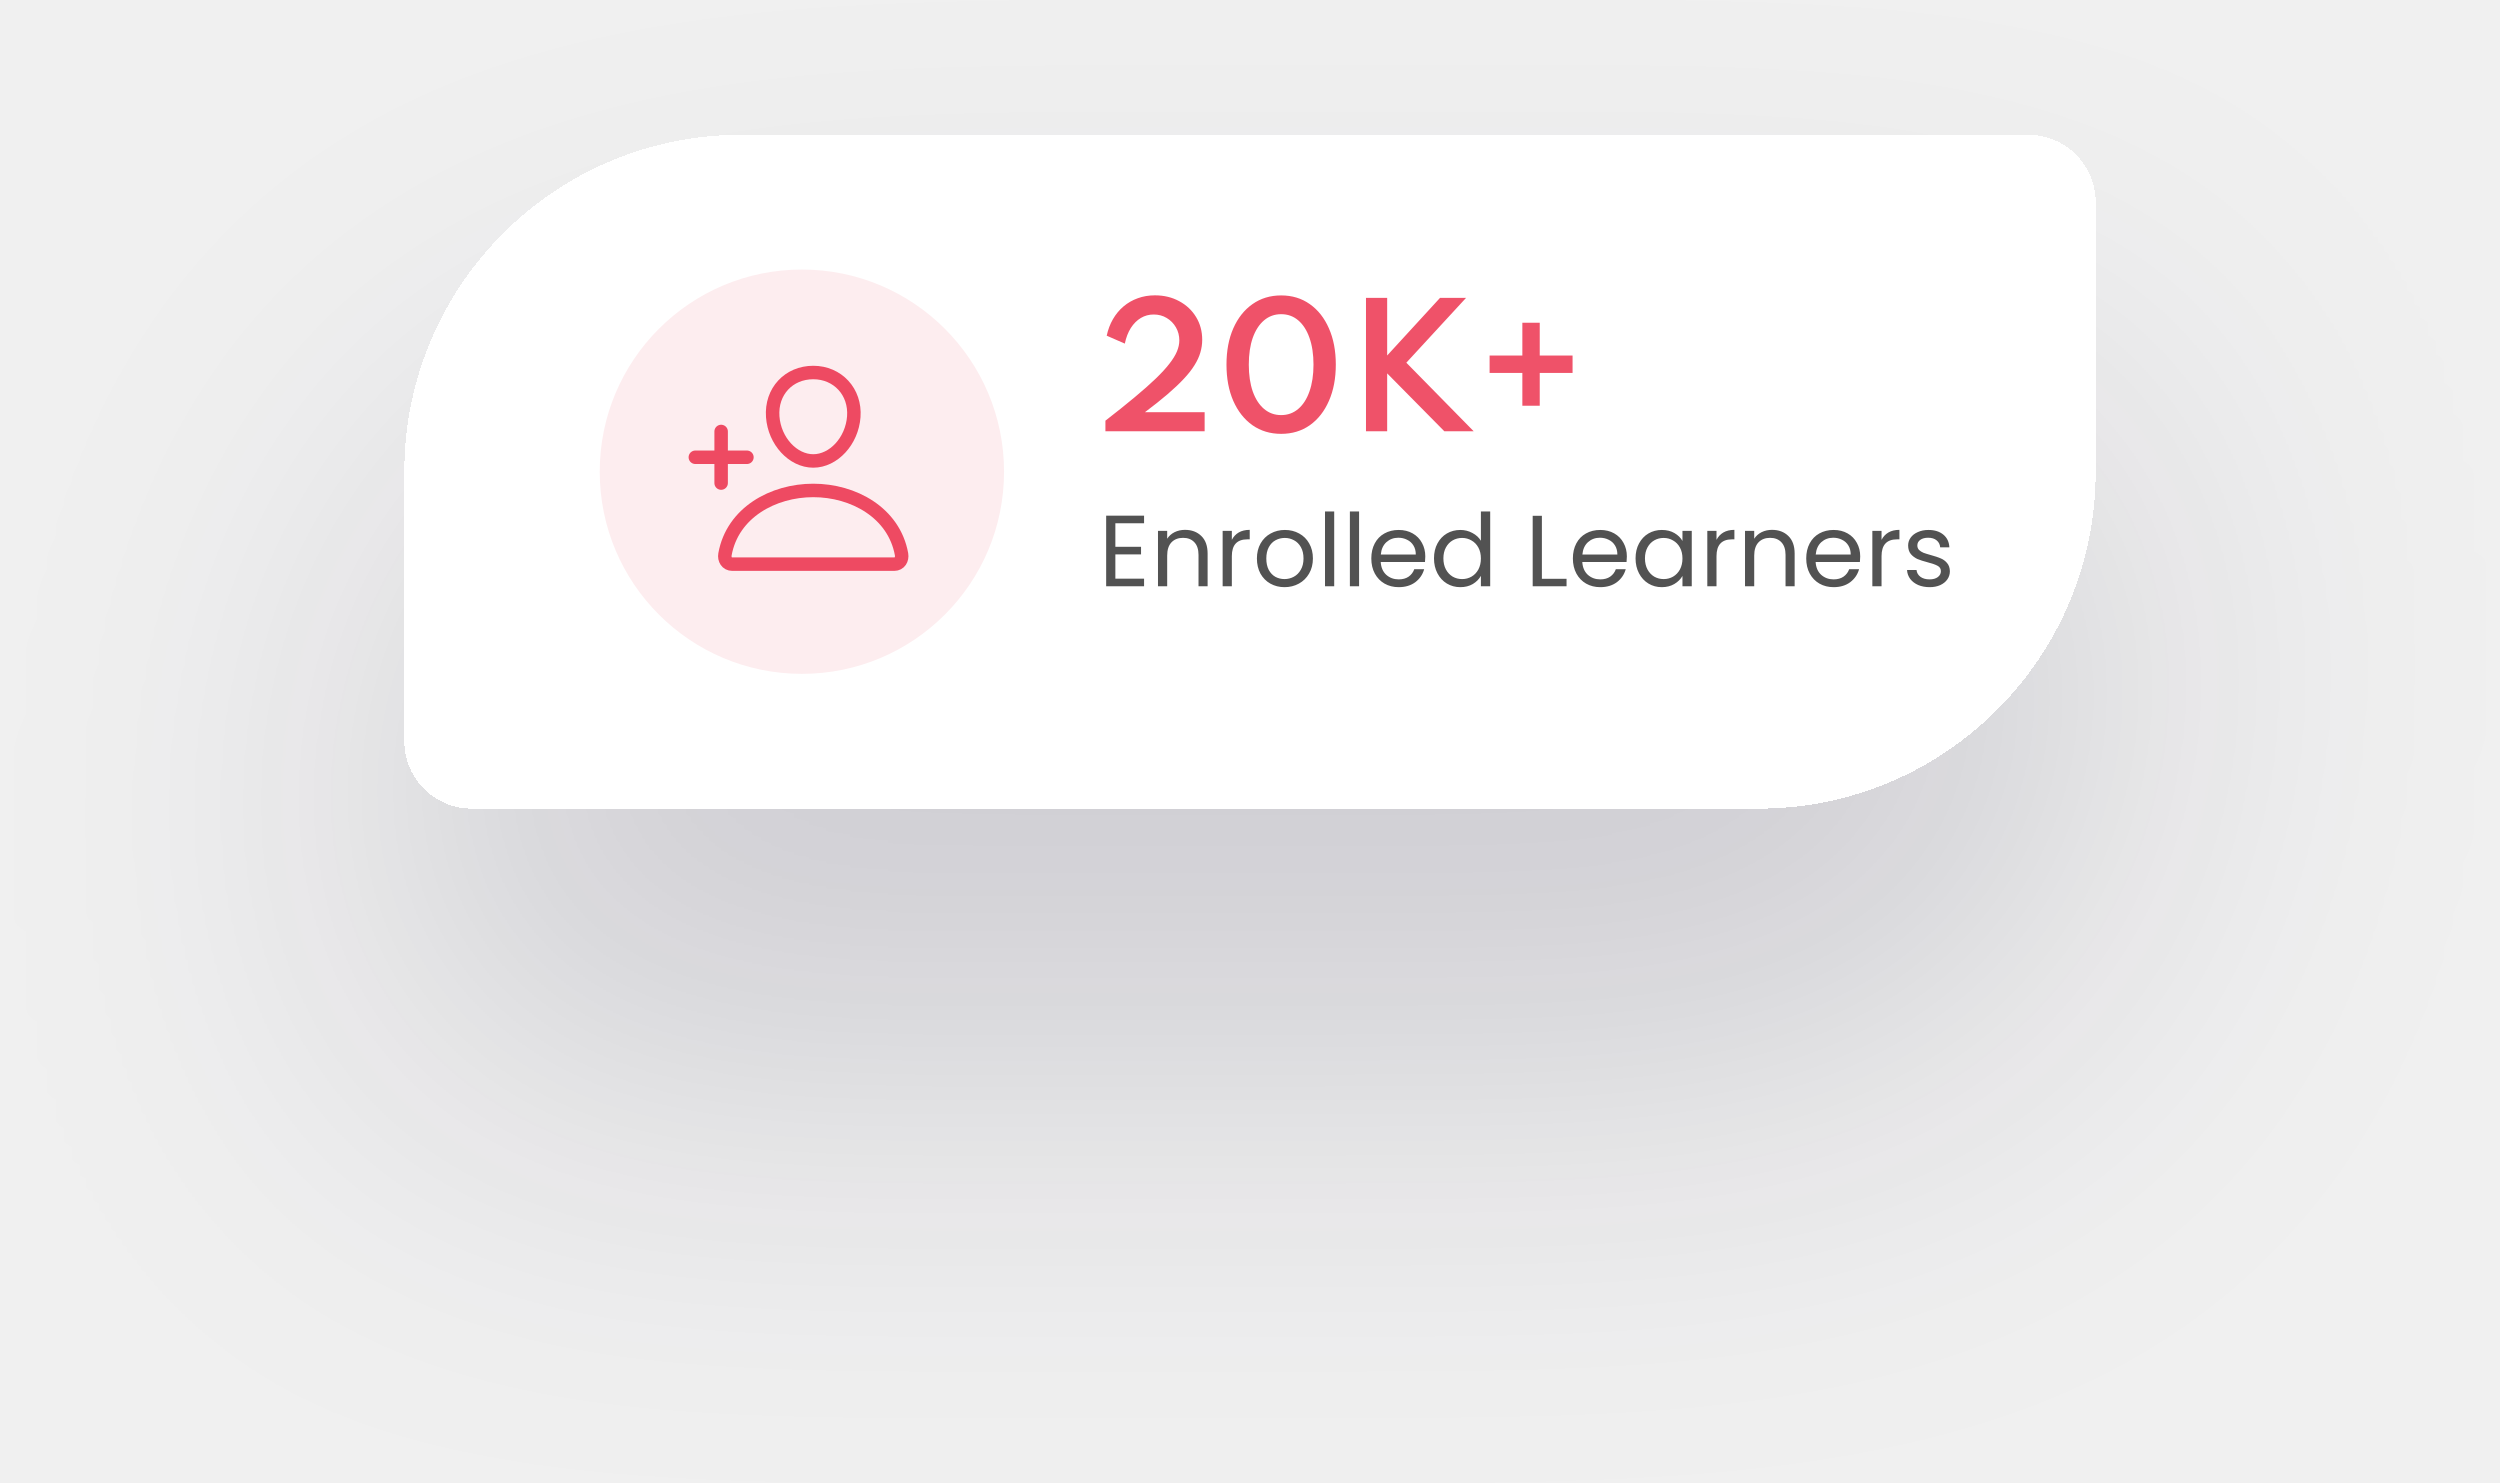
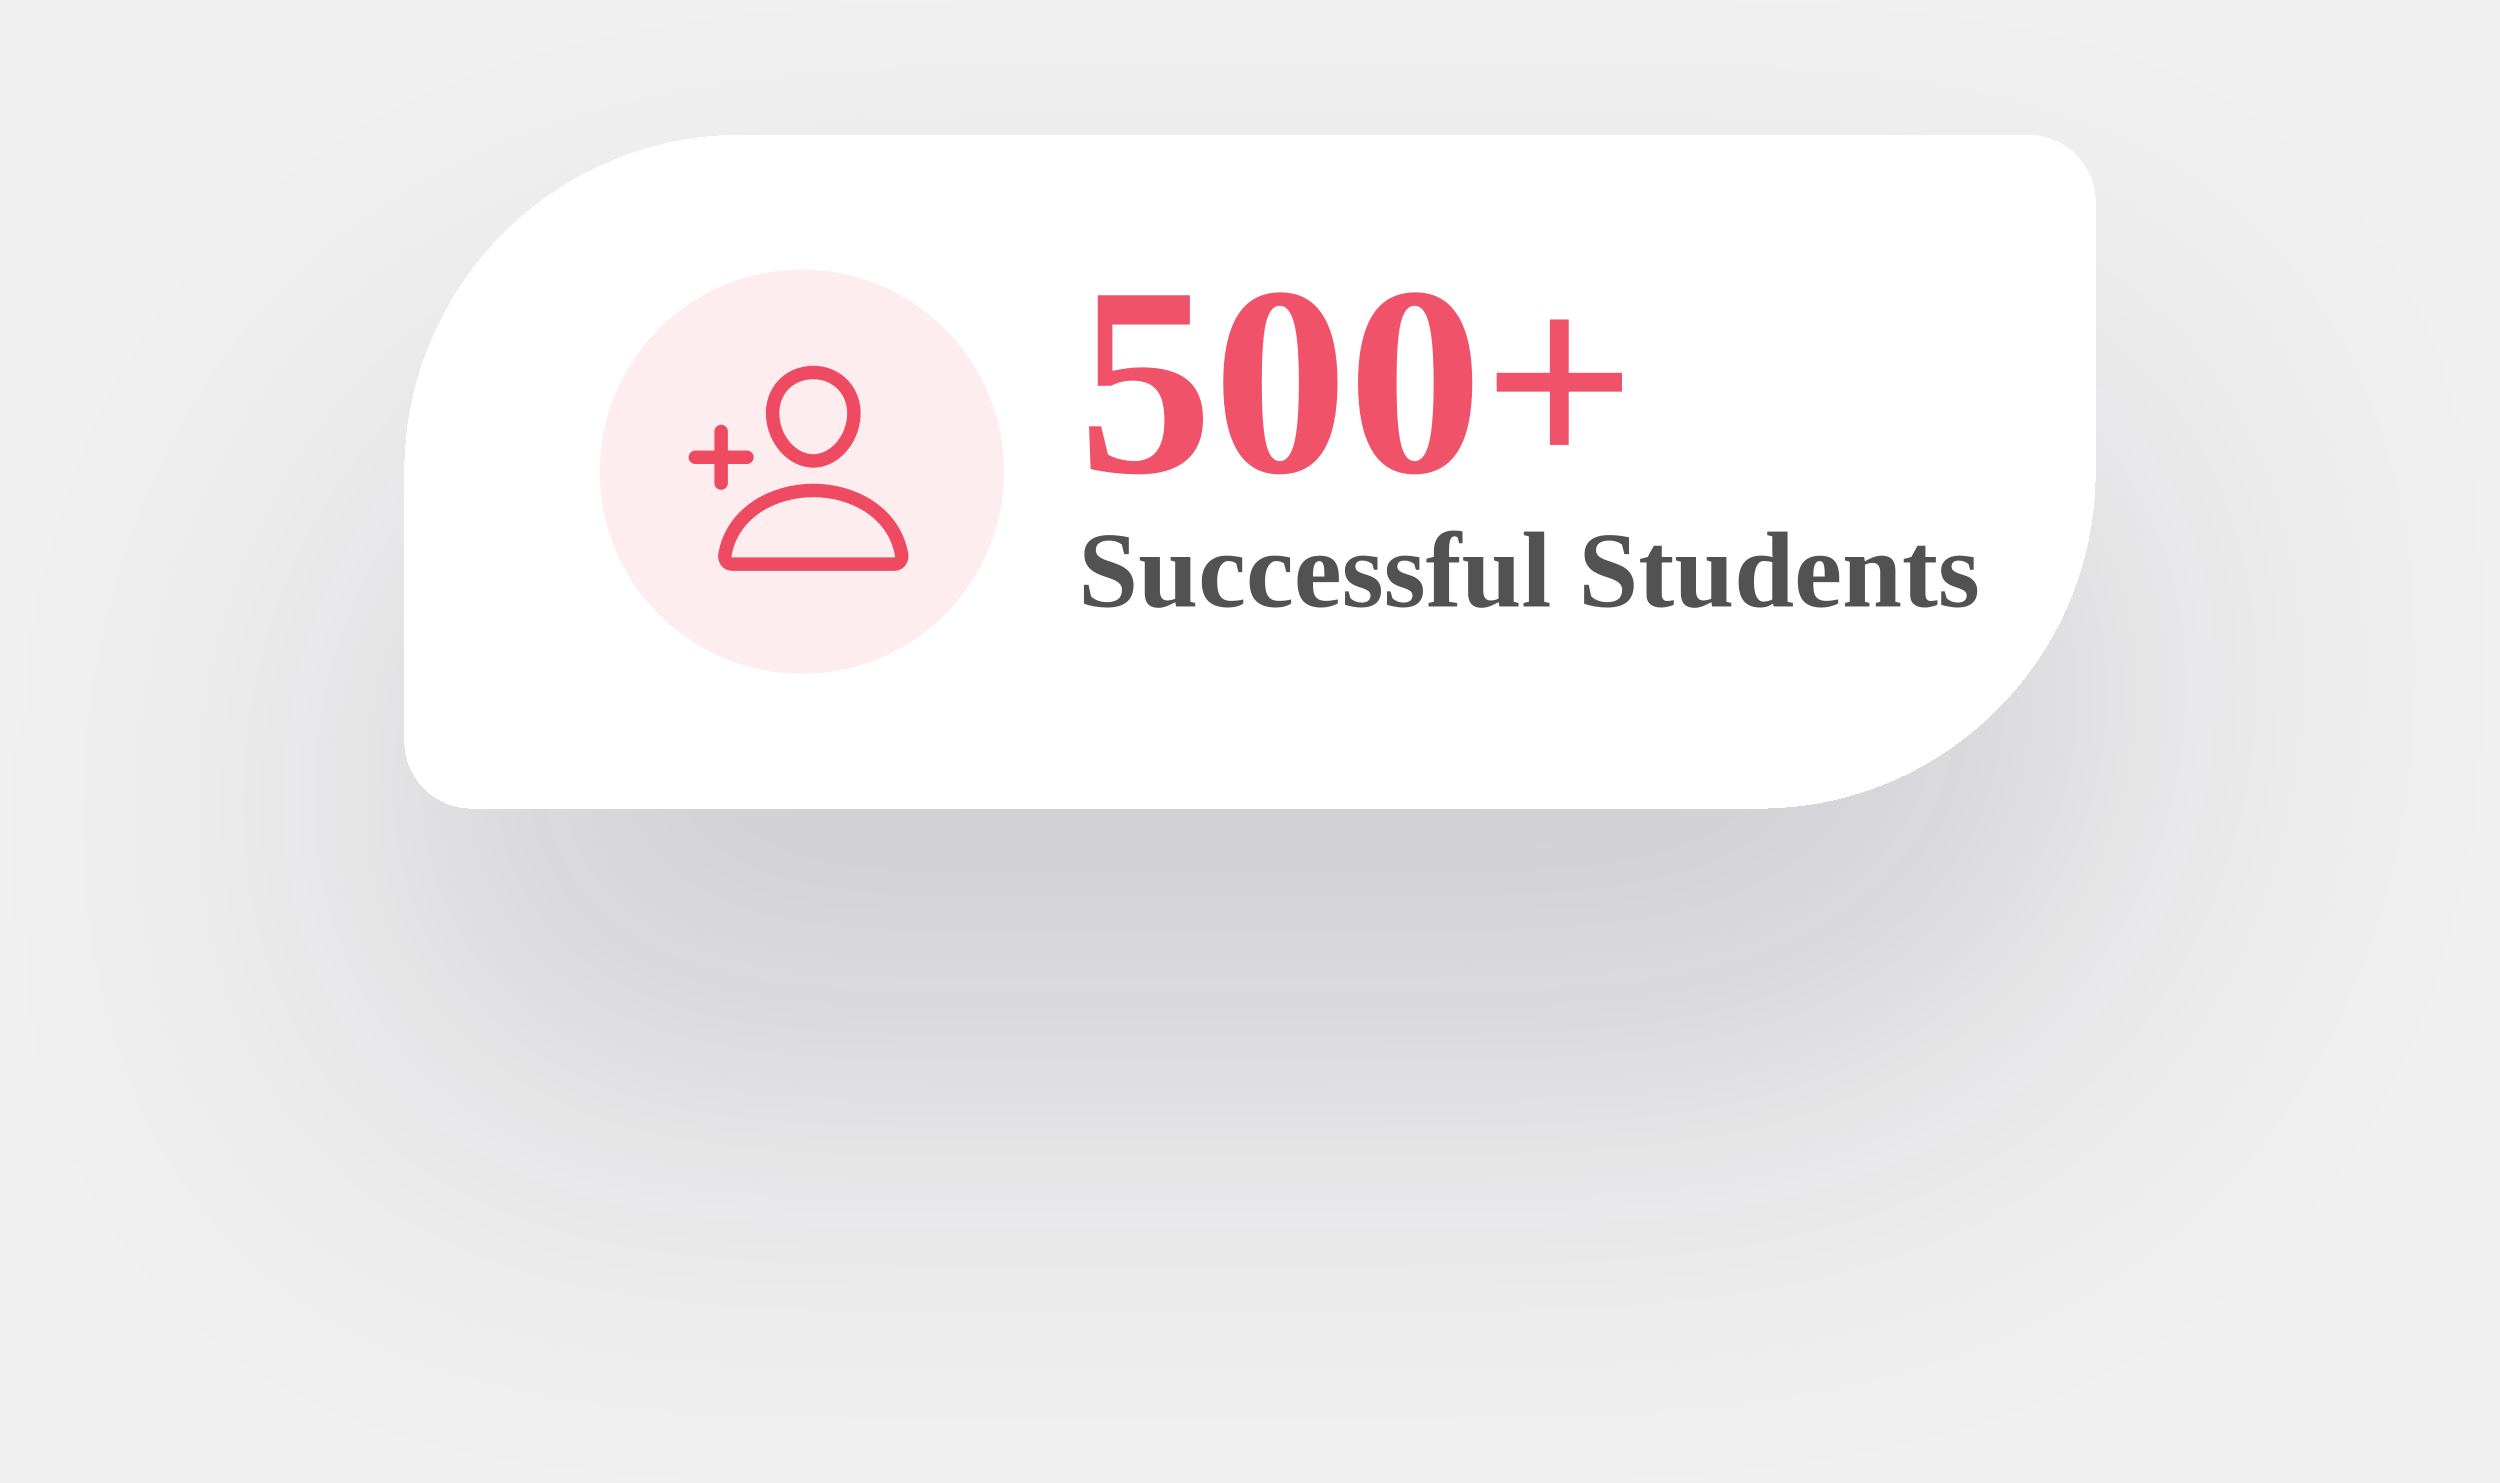
<svg xmlns="http://www.w3.org/2000/svg" width="371" height="220" viewBox="0 0 371 220" fill="none">
  <g filter="url(#filter0_d_59_13)">
    <path d="M60 70C60 42.386 82.386 20 110 20H301C306.523 20 311 24.477 311 30V70C311 97.614 288.614 120 261 120H70C64.477 120 60 115.523 60 110V70Z" fill="white" shape-rendering="crispEdges" />
    <circle cx="119" cy="70" r="30" fill="#FDEDEF" />
    <path d="M126.703 61.844C126.435 65.458 123.695 68.406 120.687 68.406C117.68 68.406 114.935 65.459 114.672 61.844C114.398 58.084 117.064 55.281 120.687 55.281C124.311 55.281 126.977 58.152 126.703 61.844Z" stroke="#EE4A62" stroke-width="2" stroke-linecap="round" stroke-linejoin="round" />
    <path d="M120.688 72.781C114.74 72.781 108.704 76.062 107.587 82.256C107.45 83.002 107.875 83.719 108.657 83.719H132.719C133.501 83.719 133.923 83.002 133.789 82.256C132.671 76.062 126.635 72.781 120.688 72.781Z" stroke="#EE4A62" stroke-width="2" stroke-miterlimit="10" />
    <path d="M107.016 64.031V71.688M110.844 67.859H103.188" stroke="#EE4A62" stroke-width="2" stroke-linecap="round" stroke-linejoin="round" />
-     <path d="M164.044 64V62.428C165.708 61.14 167.152 59.984 168.376 58.96C169.608 57.936 170.648 57.016 171.496 56.2C172.344 55.384 173.024 54.644 173.536 53.98C174.056 53.316 174.432 52.704 174.664 52.144C174.896 51.576 175.012 51.032 175.012 50.512C175.012 49.808 174.844 49.164 174.508 48.58C174.172 47.996 173.716 47.532 173.14 47.188C172.572 46.844 171.928 46.672 171.208 46.672C170.512 46.672 169.876 46.844 169.3 47.188C168.724 47.532 168.228 48.028 167.812 48.676C167.404 49.324 167.108 50.096 166.924 50.992L164.236 49.816C164.428 48.92 164.736 48.104 165.16 47.368C165.584 46.632 166.108 46 166.732 45.472C167.356 44.944 168.06 44.54 168.844 44.26C169.628 43.972 170.476 43.828 171.388 43.828C172.732 43.828 173.932 44.116 174.988 44.692C176.052 45.26 176.888 46.044 177.496 47.044C178.104 48.036 178.408 49.164 178.408 50.428C178.408 51.068 178.316 51.696 178.132 52.312C177.956 52.928 177.664 53.56 177.256 54.208C176.856 54.856 176.324 55.532 175.66 56.236C175.004 56.94 174.2 57.7 173.248 58.516C172.304 59.324 171.192 60.208 169.912 61.168H178.768V64H164.044ZM190.122 64.384C188.506 64.384 187.086 63.956 185.862 63.1C184.646 62.236 183.698 61.032 183.018 59.488C182.346 57.944 182.01 56.152 182.01 54.112C182.01 52.064 182.346 50.272 183.018 48.736C183.698 47.192 184.646 45.992 185.862 45.136C187.086 44.272 188.506 43.84 190.122 43.84C191.746 43.84 193.166 44.272 194.382 45.136C195.598 45.992 196.542 47.192 197.214 48.736C197.894 50.272 198.234 52.064 198.234 54.112C198.234 56.152 197.894 57.944 197.214 59.488C196.542 61.032 195.598 62.236 194.382 63.1C193.166 63.956 191.746 64.384 190.122 64.384ZM190.122 61.6C191.098 61.6 191.942 61.296 192.654 60.688C193.374 60.08 193.93 59.216 194.322 58.096C194.722 56.968 194.922 55.64 194.922 54.112C194.922 52.576 194.722 51.248 194.322 50.128C193.93 49.008 193.374 48.144 192.654 47.536C191.942 46.928 191.098 46.624 190.122 46.624C189.154 46.624 188.31 46.928 187.59 47.536C186.87 48.144 186.31 49.008 185.91 50.128C185.518 51.248 185.322 52.576 185.322 54.112C185.322 55.64 185.518 56.968 185.91 58.096C186.31 59.216 186.87 60.08 187.59 60.688C188.31 61.296 189.154 61.6 190.122 61.6ZM202.712 64V44.2H205.856V52.756L213.704 44.2H217.568L208.7 53.824L218.696 64H214.34L205.856 55.408V64H202.712ZM225.917 60.208V55.348H221.057V52.756H225.917V47.896H228.497V52.756H233.369V55.348H228.497V60.208H225.917Z" fill="#EF5269" />
-     <path d="M165.52 77.655V81.15H169.33V82.275H165.52V85.875H169.78V87H164.155V76.53H169.78V77.655H165.52ZM175.85 78.63C176.85 78.63 177.66 78.935 178.28 79.545C178.9 80.145 179.21 81.015 179.21 82.155V87H177.86V82.35C177.86 81.53 177.655 80.905 177.245 80.475C176.835 80.035 176.275 79.815 175.565 79.815C174.845 79.815 174.27 80.04 173.84 80.49C173.42 80.94 173.21 81.595 173.21 82.455V87H171.845V78.78H173.21V79.95C173.48 79.53 173.845 79.205 174.305 78.975C174.775 78.745 175.29 78.63 175.85 78.63ZM182.805 80.115C183.045 79.645 183.385 79.28 183.825 79.02C184.275 78.76 184.82 78.63 185.46 78.63V80.04H185.1C183.57 80.04 182.805 80.87 182.805 82.53V87H181.44V78.78H182.805V80.115ZM190.621 87.135C189.851 87.135 189.151 86.96 188.521 86.61C187.901 86.26 187.411 85.765 187.051 85.125C186.701 84.475 186.526 83.725 186.526 82.875C186.526 82.035 186.706 81.295 187.066 80.655C187.436 80.005 187.936 79.51 188.566 79.17C189.196 78.82 189.901 78.645 190.681 78.645C191.461 78.645 192.166 78.82 192.796 79.17C193.426 79.51 193.921 80 194.281 80.64C194.651 81.28 194.836 82.025 194.836 82.875C194.836 83.725 194.646 84.475 194.266 85.125C193.896 85.765 193.391 86.26 192.751 86.61C192.111 86.96 191.401 87.135 190.621 87.135ZM190.621 85.935C191.111 85.935 191.571 85.82 192.001 85.59C192.431 85.36 192.776 85.015 193.036 84.555C193.306 84.095 193.441 83.535 193.441 82.875C193.441 82.215 193.311 81.655 193.051 81.195C192.791 80.735 192.451 80.395 192.031 80.175C191.611 79.945 191.156 79.83 190.666 79.83C190.166 79.83 189.706 79.945 189.286 80.175C188.876 80.395 188.546 80.735 188.296 81.195C188.046 81.655 187.921 82.215 187.921 82.875C187.921 83.545 188.041 84.11 188.281 84.57C188.531 85.03 188.861 85.375 189.271 85.605C189.681 85.825 190.131 85.935 190.621 85.935ZM197.996 75.9V87H196.631V75.9H197.996ZM201.687 75.9V87H200.322V75.9H201.687ZM211.513 82.575C211.513 82.835 211.498 83.11 211.468 83.4H204.898C204.948 84.21 205.223 84.845 205.723 85.305C206.233 85.755 206.848 85.98 207.568 85.98C208.158 85.98 208.648 85.845 209.038 85.575C209.438 85.295 209.718 84.925 209.878 84.465H211.348C211.128 85.255 210.688 85.9 210.028 86.4C209.368 86.89 208.548 87.135 207.568 87.135C206.788 87.135 206.088 86.96 205.468 86.61C204.858 86.26 204.378 85.765 204.028 85.125C203.678 84.475 203.503 83.725 203.503 82.875C203.503 82.025 203.673 81.28 204.013 80.64C204.353 80 204.828 79.51 205.438 79.17C206.058 78.82 206.768 78.645 207.568 78.645C208.348 78.645 209.038 78.815 209.638 79.155C210.238 79.495 210.698 79.965 211.018 80.565C211.348 81.155 211.513 81.825 211.513 82.575ZM210.103 82.29C210.103 81.77 209.988 81.325 209.758 80.955C209.528 80.575 209.213 80.29 208.813 80.1C208.423 79.9 207.988 79.8 207.508 79.8C206.818 79.8 206.228 80.02 205.738 80.46C205.258 80.9 204.983 81.51 204.913 82.29H210.103ZM212.805 82.86C212.805 82.02 212.975 81.285 213.315 80.655C213.655 80.015 214.12 79.52 214.71 79.17C215.31 78.82 215.98 78.645 216.72 78.645C217.36 78.645 217.955 78.795 218.505 79.095C219.055 79.385 219.475 79.77 219.765 80.25V75.9H221.145V87H219.765V85.455C219.495 85.945 219.095 86.35 218.565 86.67C218.035 86.98 217.415 87.135 216.705 87.135C215.975 87.135 215.31 86.955 214.71 86.595C214.12 86.235 213.655 85.73 213.315 85.08C212.975 84.43 212.805 83.69 212.805 82.86ZM219.765 82.875C219.765 82.255 219.64 81.715 219.39 81.255C219.14 80.795 218.8 80.445 218.37 80.205C217.95 79.955 217.485 79.83 216.975 79.83C216.465 79.83 216 79.95 215.58 80.19C215.16 80.43 214.825 80.78 214.575 81.24C214.325 81.7 214.2 82.24 214.2 82.86C214.2 83.49 214.325 84.04 214.575 84.51C214.825 84.97 215.16 85.325 215.58 85.575C216 85.815 216.465 85.935 216.975 85.935C217.485 85.935 217.95 85.815 218.37 85.575C218.8 85.325 219.14 84.97 219.39 84.51C219.64 84.04 219.765 83.495 219.765 82.875ZM228.816 85.89H232.476V87H227.451V76.545H228.816V85.89ZM241.426 82.575C241.426 82.835 241.411 83.11 241.381 83.4H234.811C234.861 84.21 235.136 84.845 235.636 85.305C236.146 85.755 236.761 85.98 237.481 85.98C238.071 85.98 238.561 85.845 238.951 85.575C239.351 85.295 239.631 84.925 239.791 84.465H241.261C241.041 85.255 240.601 85.9 239.941 86.4C239.281 86.89 238.461 87.135 237.481 87.135C236.701 87.135 236.001 86.96 235.381 86.61C234.771 86.26 234.291 85.765 233.941 85.125C233.591 84.475 233.416 83.725 233.416 82.875C233.416 82.025 233.586 81.28 233.926 80.64C234.266 80 234.741 79.51 235.351 79.17C235.971 78.82 236.681 78.645 237.481 78.645C238.261 78.645 238.951 78.815 239.551 79.155C240.151 79.495 240.611 79.965 240.931 80.565C241.261 81.155 241.426 81.825 241.426 82.575ZM240.016 82.29C240.016 81.77 239.901 81.325 239.671 80.955C239.441 80.575 239.126 80.29 238.726 80.1C238.336 79.9 237.901 79.8 237.421 79.8C236.731 79.8 236.141 80.02 235.651 80.46C235.171 80.9 234.896 81.51 234.826 82.29H240.016ZM242.717 82.86C242.717 82.02 242.887 81.285 243.227 80.655C243.567 80.015 244.032 79.52 244.622 79.17C245.222 78.82 245.887 78.645 246.617 78.645C247.337 78.645 247.962 78.8 248.492 79.11C249.022 79.42 249.417 79.81 249.677 80.28V78.78H251.057V87H249.677V85.47C249.407 85.95 249.002 86.35 248.462 86.67C247.932 86.98 247.312 87.135 246.602 87.135C245.872 87.135 245.212 86.955 244.622 86.595C244.032 86.235 243.567 85.73 243.227 85.08C242.887 84.43 242.717 83.69 242.717 82.86ZM249.677 82.875C249.677 82.255 249.552 81.715 249.302 81.255C249.052 80.795 248.712 80.445 248.282 80.205C247.862 79.955 247.397 79.83 246.887 79.83C246.377 79.83 245.912 79.95 245.492 80.19C245.072 80.43 244.737 80.78 244.487 81.24C244.237 81.7 244.112 82.24 244.112 82.86C244.112 83.49 244.237 84.04 244.487 84.51C244.737 84.97 245.072 85.325 245.492 85.575C245.912 85.815 246.377 85.935 246.887 85.935C247.397 85.935 247.862 85.815 248.282 85.575C248.712 85.325 249.052 84.97 249.302 84.51C249.552 84.04 249.677 83.495 249.677 82.875ZM254.729 80.115C254.969 79.645 255.309 79.28 255.749 79.02C256.199 78.76 256.744 78.63 257.384 78.63V80.04H257.024C255.494 80.04 254.729 80.87 254.729 82.53V87H253.364V78.78H254.729V80.115ZM262.965 78.63C263.965 78.63 264.775 78.935 265.395 79.545C266.015 80.145 266.325 81.015 266.325 82.155V87H264.975V82.35C264.975 81.53 264.77 80.905 264.36 80.475C263.95 80.035 263.39 79.815 262.68 79.815C261.96 79.815 261.385 80.04 260.955 80.49C260.535 80.94 260.325 81.595 260.325 82.455V87H258.96V78.78H260.325V79.95C260.595 79.53 260.96 79.205 261.42 78.975C261.89 78.745 262.405 78.63 262.965 78.63ZM276.054 82.575C276.054 82.835 276.039 83.11 276.009 83.4H269.439C269.489 84.21 269.764 84.845 270.264 85.305C270.774 85.755 271.389 85.98 272.109 85.98C272.699 85.98 273.189 85.845 273.579 85.575C273.979 85.295 274.259 84.925 274.419 84.465H275.889C275.669 85.255 275.229 85.9 274.569 86.4C273.909 86.89 273.089 87.135 272.109 87.135C271.329 87.135 270.629 86.96 270.009 86.61C269.399 86.26 268.919 85.765 268.569 85.125C268.219 84.475 268.044 83.725 268.044 82.875C268.044 82.025 268.214 81.28 268.554 80.64C268.894 80 269.369 79.51 269.979 79.17C270.599 78.82 271.309 78.645 272.109 78.645C272.889 78.645 273.579 78.815 274.179 79.155C274.779 79.495 275.239 79.965 275.559 80.565C275.889 81.155 276.054 81.825 276.054 82.575ZM274.644 82.29C274.644 81.77 274.529 81.325 274.299 80.955C274.069 80.575 273.754 80.29 273.354 80.1C272.964 79.9 272.529 79.8 272.049 79.8C271.359 79.8 270.769 80.02 270.279 80.46C269.799 80.9 269.524 81.51 269.454 82.29H274.644ZM279.221 80.115C279.461 79.645 279.801 79.28 280.241 79.02C280.691 78.76 281.236 78.63 281.876 78.63V80.04H281.516C279.986 80.04 279.221 80.87 279.221 82.53V87H277.856V78.78H279.221V80.115ZM286.362 87.135C285.732 87.135 285.167 87.03 284.667 86.82C284.167 86.6 283.772 86.3 283.482 85.92C283.192 85.53 283.032 85.085 283.002 84.585H284.412C284.452 84.995 284.642 85.33 284.982 85.59C285.332 85.85 285.787 85.98 286.347 85.98C286.867 85.98 287.277 85.865 287.577 85.635C287.877 85.405 288.027 85.115 288.027 84.765C288.027 84.405 287.867 84.14 287.547 83.97C287.227 83.79 286.732 83.615 286.062 83.445C285.452 83.285 284.952 83.125 284.562 82.965C284.182 82.795 283.852 82.55 283.572 82.23C283.302 81.9 283.167 81.47 283.167 80.94C283.167 80.52 283.292 80.135 283.542 79.785C283.792 79.435 284.147 79.16 284.607 78.96C285.067 78.75 285.592 78.645 286.182 78.645C287.092 78.645 287.827 78.875 288.387 79.335C288.947 79.795 289.247 80.425 289.287 81.225H287.922C287.892 80.795 287.717 80.45 287.397 80.19C287.087 79.93 286.667 79.8 286.137 79.8C285.647 79.8 285.257 79.905 284.967 80.115C284.677 80.325 284.532 80.6 284.532 80.94C284.532 81.21 284.617 81.435 284.787 81.615C284.967 81.785 285.187 81.925 285.447 82.035C285.717 82.135 286.087 82.25 286.557 82.38C287.147 82.54 287.627 82.7 287.997 82.86C288.367 83.01 288.682 83.24 288.942 83.55C289.212 83.86 289.352 84.265 289.362 84.765C289.362 85.215 289.237 85.62 288.987 85.98C288.737 86.34 288.382 86.625 287.922 86.835C287.472 87.035 286.952 87.135 286.362 87.135Z" fill="#525252" />
+     <text x="160" y="70" font-weight="bolder" font-size="40" fill="#EF5269">500+</text>
+     <text x="160" y="90" font-weight="bold" font-size="16" fill="#525252">Successful Students</text>
  </g>
  <defs>
    <filter id="filter0_d_59_13" x="0" y="0" width="371" height="220" filterUnits="userSpaceOnUse" color-interpolation-filters="sRGB">
      <feFlood flood-opacity="0" result="BackgroundImageFix" />
      <feColorMatrix in="SourceAlpha" type="matrix" values="0 0 0 0 0 0 0 0 0 0 0 0 0 0 0 0 0 0 127 0" result="hardAlpha" />
      <feOffset dy="40" />
      <feGaussianBlur stdDeviation="30" />
      <feComposite in2="hardAlpha" operator="out" />
      <feColorMatrix type="matrix" values="0 0 0 0 0.059 0 0 0 0 0.043 0 0 0 0 0.173 0 0 0 0.15 0" />
      <feBlend mode="normal" in2="BackgroundImageFix" result="effect1_dropShadow_59_13" />
      <feBlend mode="normal" in="SourceGraphic" in2="effect1_dropShadow_59_13" result="shape" />
    </filter>
  </defs>
</svg>
